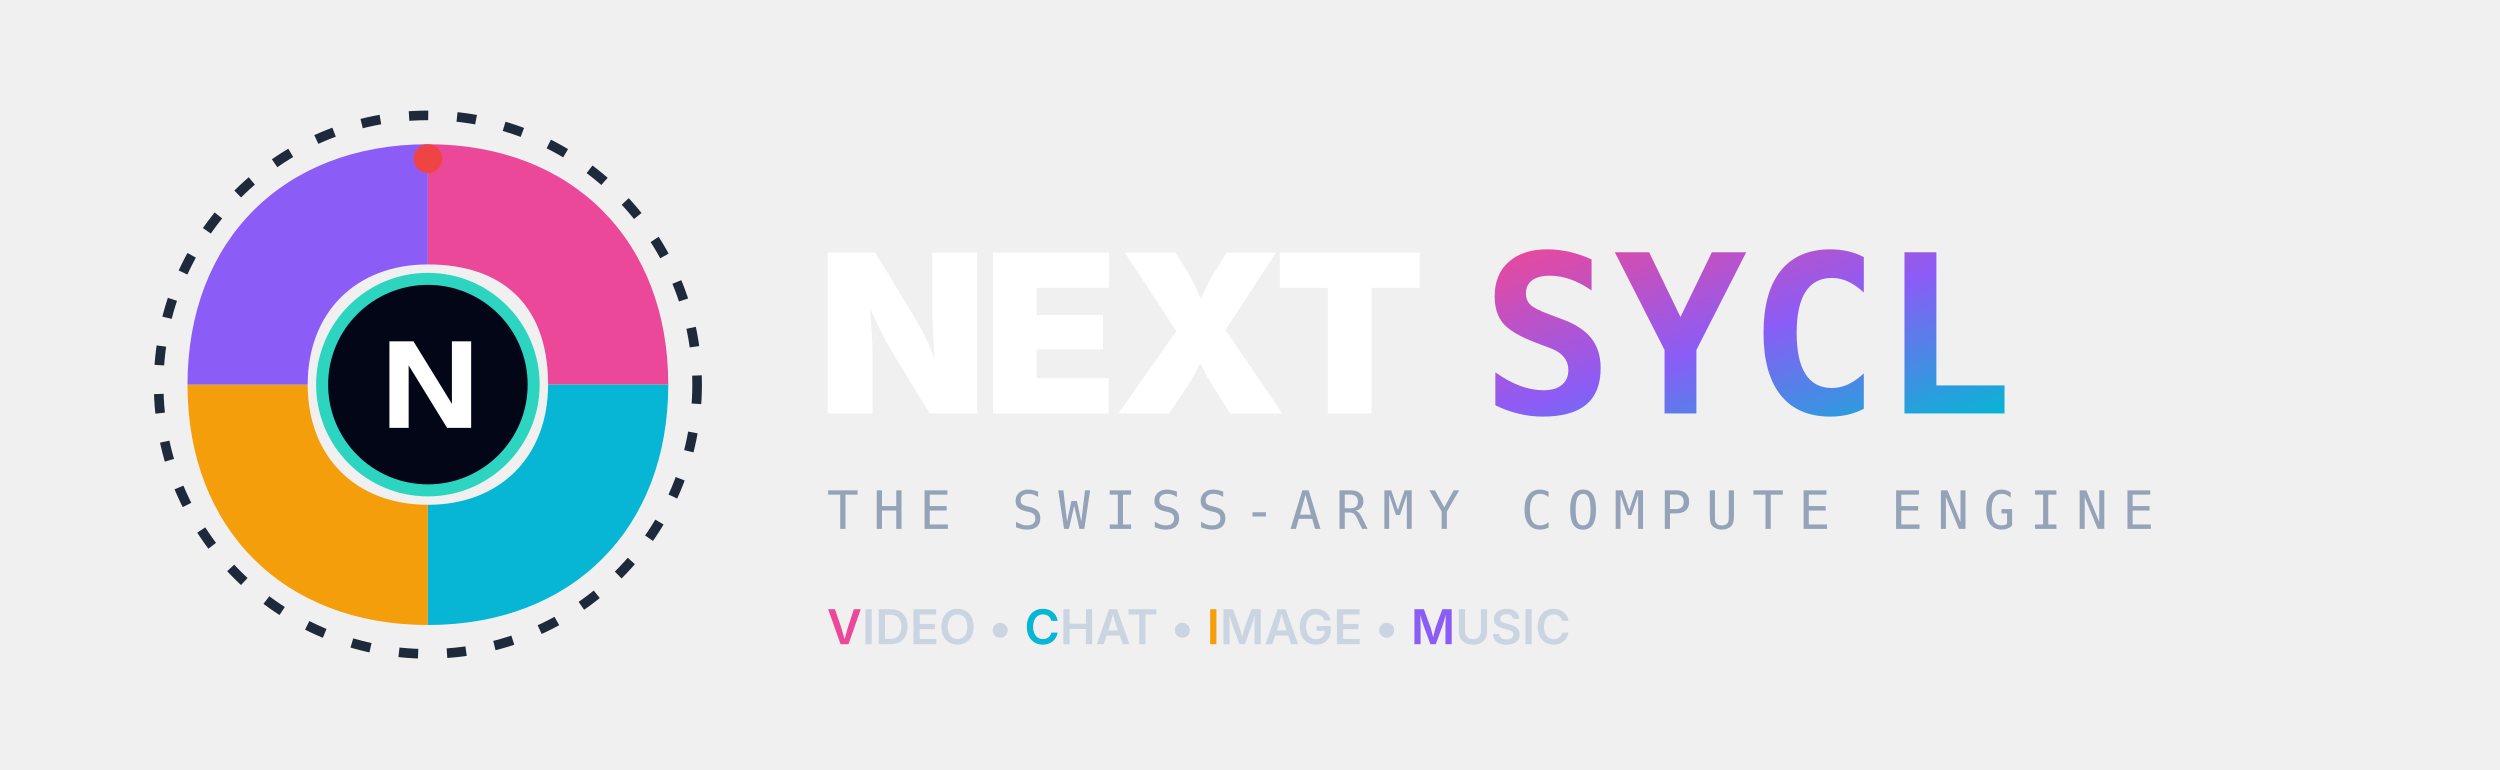
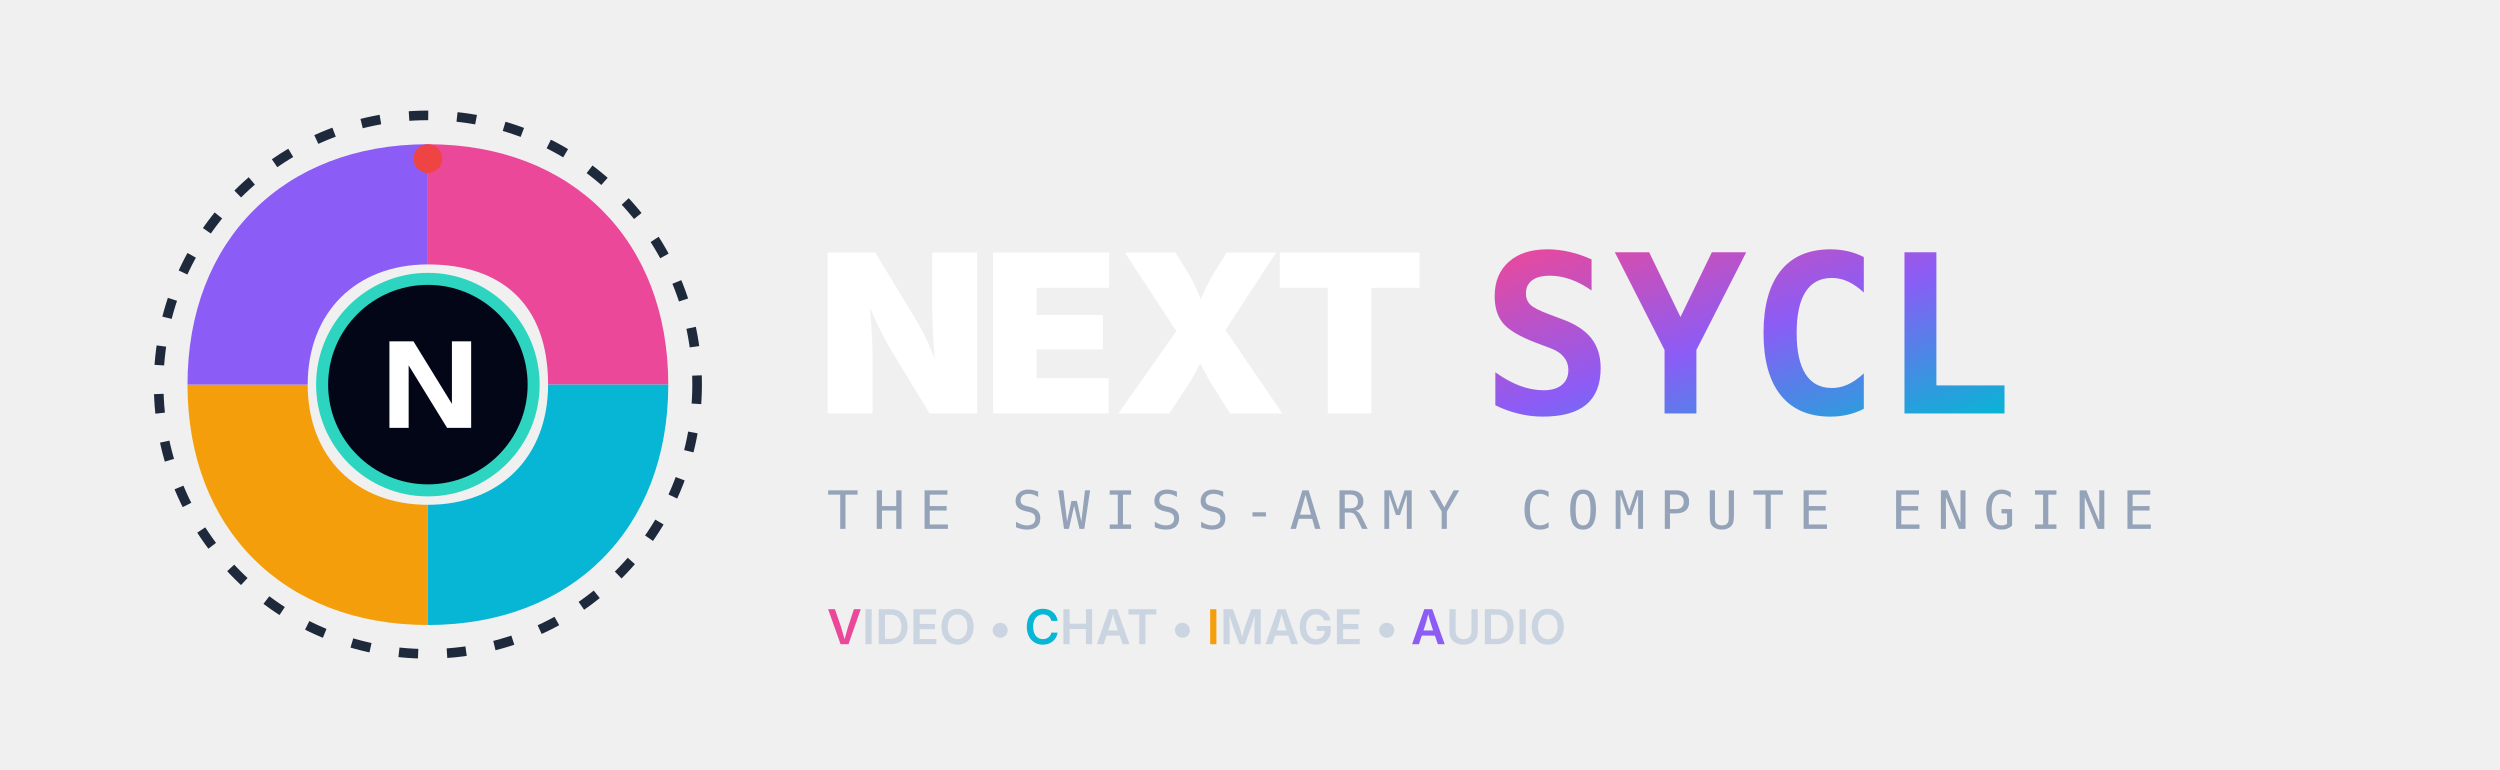
<svg xmlns="http://www.w3.org/2000/svg" viewBox="0 0 520 160" width="520" height="160">
  <defs>
    <linearGradient id="opt4-gradN" x1="0%" y1="0%" x2="100%" y2="100%">
      <stop offset="0%" stop-color="#ec4899" />
      <stop offset="50%" stop-color="#8b5cf6" />
      <stop offset="100%" stop-color="#06b6d4" />
    </linearGradient>
  </defs>
  <g transform="translate(24, 15)">
    <circle cx="65" cy="65" r="56" fill="none" stroke="#1e293b" stroke-width="2" stroke-dasharray="4 6" />
    <path d="M 65 15 C 95 15 115 35 115 65 L 90 65 C 90 48 80 40 65 40 Z" fill="#ec4899" />
    <path d="M 115 65 C 115 95 95 115 65 115 L 65 90 C 80 90 90 80 90 65 Z" fill="#06b6d4" />
    <path d="M 65 115 C 35 115 15 95 15 65 L 40 65 C 40 80 50 90 65 90 Z" fill="#f59e0b" />
    <path d="M 15 65 C 15 35 35 15 65 15 L 65 40 C 50 40 40 50 40 65 Z" fill="#8b5cf6" />
    <circle cx="65" cy="65" r="22" fill="#020617" stroke="#2dd4bf" stroke-width="2.5" />
    <path d="M 57 74 L 57 56 L 62 56 L 70 69 L 70 56 L 74 56 L 74 74 L 69 74 L 61 61 L 61 74 Z" fill="#ffffff" />
    <circle cx="65" cy="18" r="3" fill="#ef4444" />
  </g>
  <g transform="translate(170, 42)">
    <text x="0" y="44" font-family="'Inter', sans-serif" font-size="46" font-weight="900" fill="#ffffff" letter-spacing="-1">NEXT</text>
    <text x="138" y="44" font-family="'JetBrains Mono', monospace" font-size="46" font-weight="700" fill="url(#opt4-gradN)" letter-spacing="0">SYCL</text>
    <text x="2" y="68" font-family="'JetBrains Mono', monospace" font-size="11" font-weight="500" fill="#94a3b8" letter-spacing="3">THE SWISS-ARMY COMPUTE ENGINE</text>
    <g transform="translate(2, 82)">
      <text x="0" y="10" font-family="'Inter', sans-serif" font-size="10" font-weight="600" fill="#cbd5e1">
-         <tspan fill="#ec4899">V</tspan>IDEO • <tspan fill="#06b6d4">C</tspan>HAT • <tspan fill="#f59e0b">I</tspan>MAGE • <tspan fill="#8b5cf6">M</tspan>USIC</text>
+         <tspan fill="#ec4899">V</tspan>IDEO • <tspan fill="#06b6d4">C</tspan>HAT • <tspan fill="#f59e0b">I</tspan>MAGE • <tspan fill="#8b5cf6">A</tspan>UDIO</text>
    </g>
  </g>
</svg>
